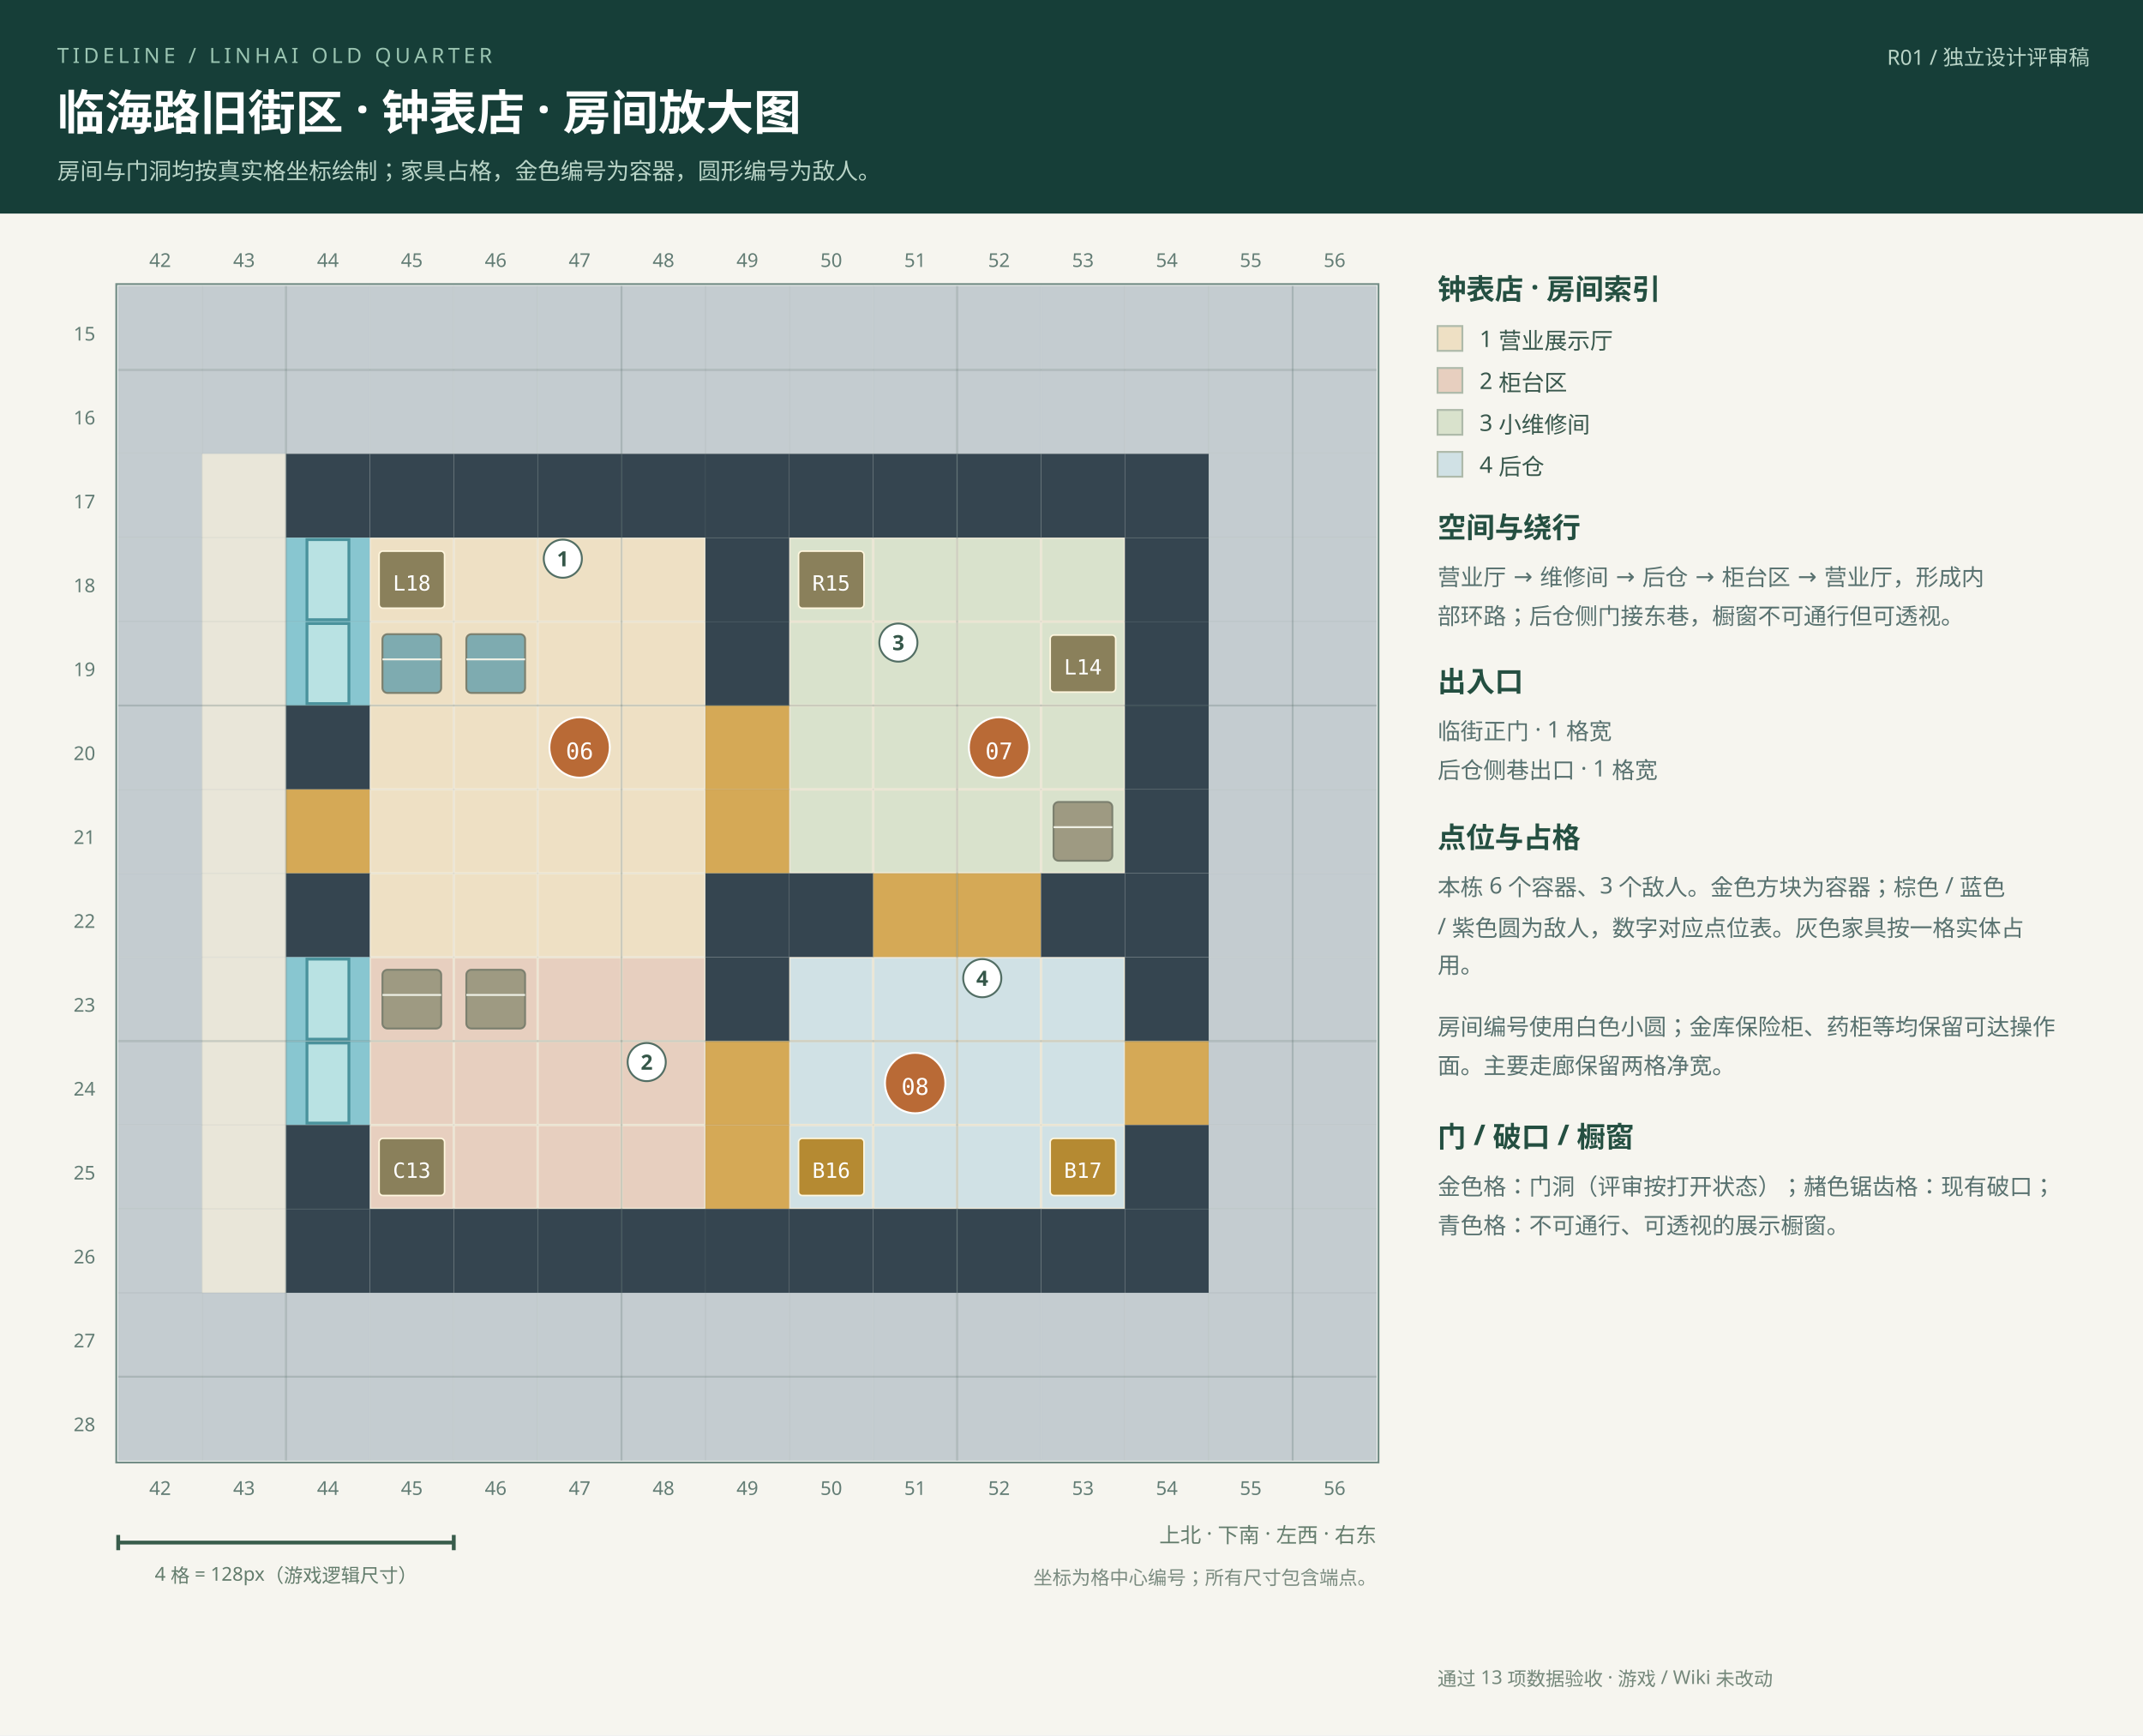
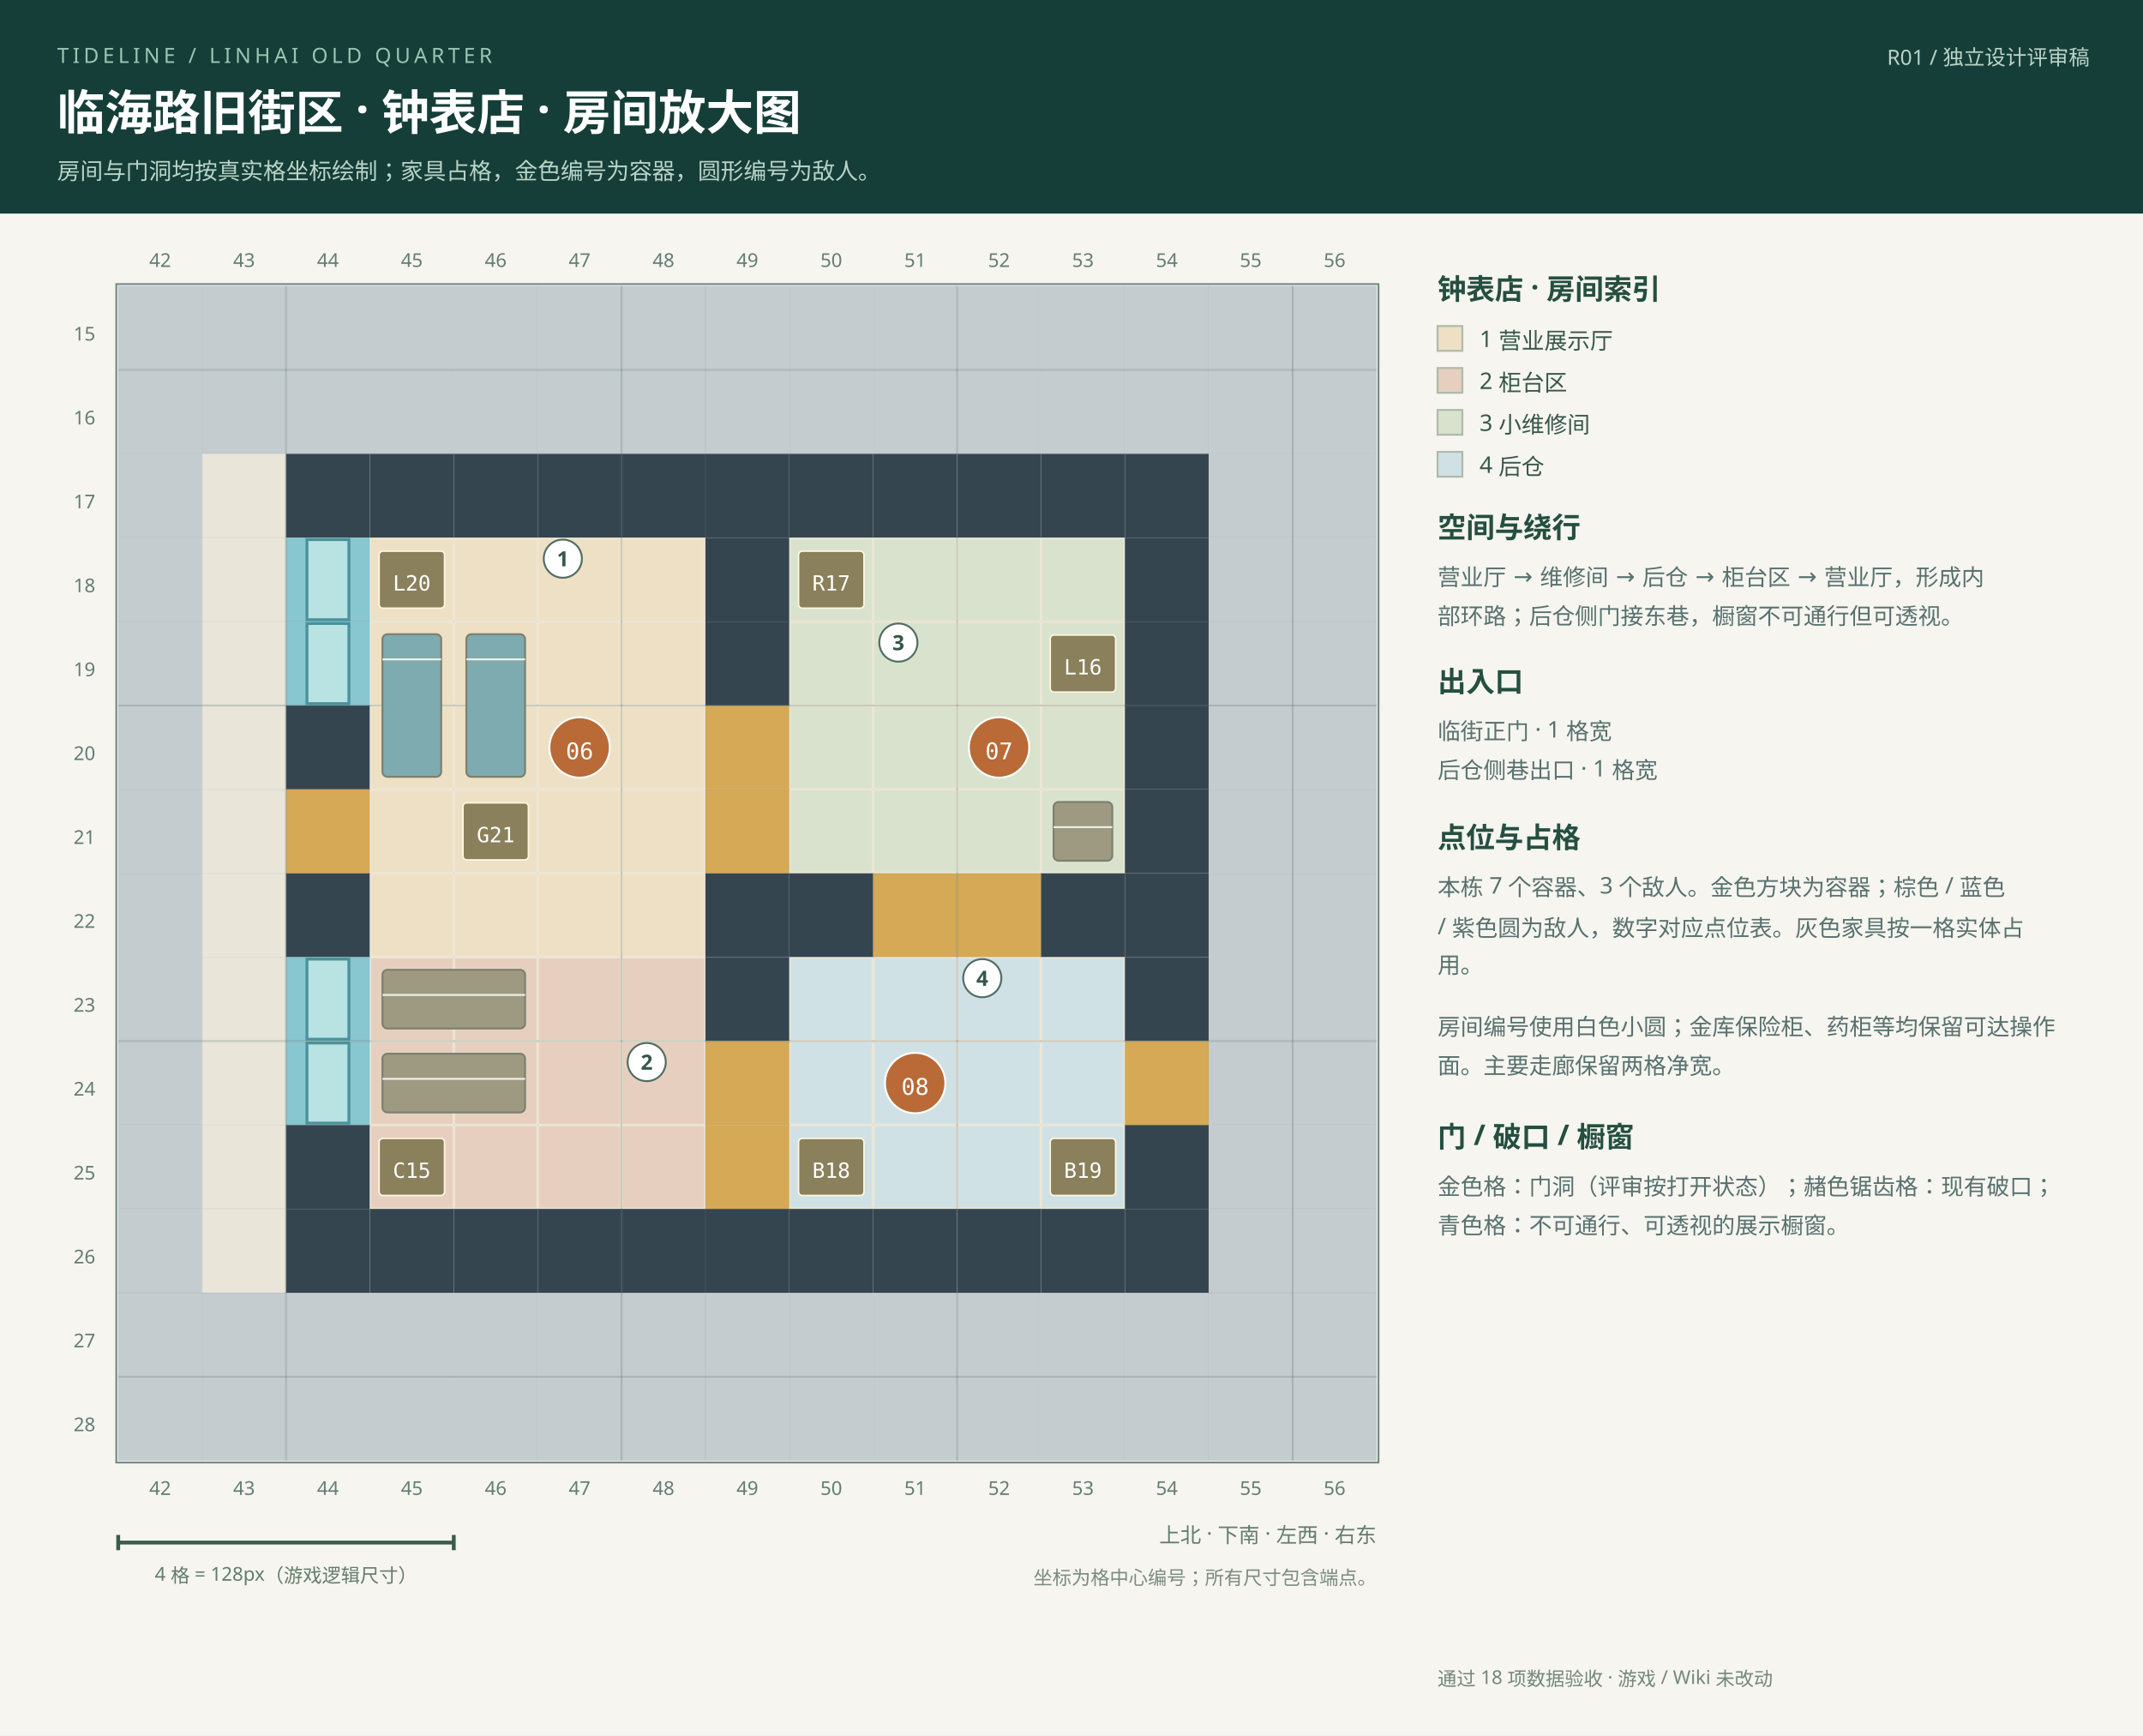
<svg xmlns="http://www.w3.org/2000/svg" width="1124" height="910" viewBox="0 0 1124 910" role="img" aria-labelledby="title desc">
  <g font-family="Microsoft YaHei, PingFang SC, sans-serif">
    <rect x="0" y="0" width="1124" height="910" fill="#f6f5ef" stroke="none" />
    <rect x="0" y="0" width="1124" height="112" fill="#163e38" stroke="none" />
    <text x="30" y="33" font-size="11" fill="#9bc5b2" letter-spacing="2">TIDELINE  /  LINHAI OLD QUARTER</text>
    <text x="30" y="68" font-size="25" fill="#ffffff" font-weight="600">临海路旧街区 · 钟表店 · 房间放大图</text>
    <text x="30" y="94" font-size="12" fill="#b9d4c7">房间与门洞均按真实格坐标绘制；家具占格，金色编号为容器，圆形编号为敌人。</text>
    <text x="1096" y="34" font-size="11" fill="#b9d4c7" text-anchor="end">R01  /  独立设计评审稿</text>
    <rect x="61" y="149" width="662" height="618" fill="#ffffff" stroke="#738d86" />
    <rect x="62" y="150" width="44" height="44" fill="#c4ccd0" stroke="none" />
    <rect x="106" y="150" width="44" height="44" fill="#c4ccd0" stroke="none" />
    <rect x="150" y="150" width="44" height="44" fill="#c4ccd0" stroke="none" />
    <rect x="194" y="150" width="44" height="44" fill="#c4ccd0" stroke="none" />
    <rect x="238" y="150" width="44" height="44" fill="#c4ccd0" stroke="none" />
    <rect x="282" y="150" width="44" height="44" fill="#c4ccd0" stroke="none" />
    <rect x="326" y="150" width="44" height="44" fill="#c4ccd0" stroke="none" />
    <rect x="370" y="150" width="44" height="44" fill="#c4ccd0" stroke="none" />
    <rect x="414" y="150" width="44" height="44" fill="#c4ccd0" stroke="none" />
    <rect x="458" y="150" width="44" height="44" fill="#c4ccd0" stroke="none" />
    <rect x="502" y="150" width="44" height="44" fill="#c4ccd0" stroke="none" />
    <rect x="546" y="150" width="44" height="44" fill="#c4ccd0" stroke="none" />
    <rect x="590" y="150" width="44" height="44" fill="#c4ccd0" stroke="none" />
    <rect x="634" y="150" width="44" height="44" fill="#c4ccd0" stroke="none" />
    <rect x="678" y="150" width="44" height="44" fill="#c4ccd0" stroke="none" />
    <rect x="62" y="194" width="44" height="44" fill="#c4ccd0" stroke="none" />
    <rect x="106" y="194" width="44" height="44" fill="#c4ccd0" stroke="none" />
    <rect x="150" y="194" width="44" height="44" fill="#c4ccd0" stroke="none" />
    <rect x="194" y="194" width="44" height="44" fill="#c4ccd0" stroke="none" />
    <rect x="238" y="194" width="44" height="44" fill="#c4ccd0" stroke="none" />
    <rect x="282" y="194" width="44" height="44" fill="#c4ccd0" stroke="none" />
    <rect x="326" y="194" width="44" height="44" fill="#c4ccd0" stroke="none" />
    <rect x="370" y="194" width="44" height="44" fill="#c4ccd0" stroke="none" />
    <rect x="414" y="194" width="44" height="44" fill="#c4ccd0" stroke="none" />
    <rect x="458" y="194" width="44" height="44" fill="#c4ccd0" stroke="none" />
    <rect x="502" y="194" width="44" height="44" fill="#c4ccd0" stroke="none" />
    <rect x="546" y="194" width="44" height="44" fill="#c4ccd0" stroke="none" />
    <rect x="590" y="194" width="44" height="44" fill="#c4ccd0" stroke="none" />
    <rect x="634" y="194" width="44" height="44" fill="#c4ccd0" stroke="none" />
    <rect x="678" y="194" width="44" height="44" fill="#c4ccd0" stroke="none" />
    <rect x="62" y="238" width="44" height="44" fill="#c4ccd0" stroke="none" />
    <rect x="106" y="238" width="44" height="44" fill="#e9e6d9" stroke="none" />
    <rect x="150" y="238" width="44" height="44" fill="#354550" stroke="none" />
    <rect x="194" y="238" width="44" height="44" fill="#354550" stroke="none" />
    <rect x="238" y="238" width="44" height="44" fill="#354550" stroke="none" />
    <rect x="282" y="238" width="44" height="44" fill="#354550" stroke="none" />
    <rect x="326" y="238" width="44" height="44" fill="#354550" stroke="none" />
    <rect x="370" y="238" width="44" height="44" fill="#354550" stroke="none" />
    <rect x="414" y="238" width="44" height="44" fill="#354550" stroke="none" />
    <rect x="458" y="238" width="44" height="44" fill="#354550" stroke="none" />
    <rect x="502" y="238" width="44" height="44" fill="#354550" stroke="none" />
    <rect x="546" y="238" width="44" height="44" fill="#354550" stroke="none" />
    <rect x="590" y="238" width="44" height="44" fill="#354550" stroke="none" />
    <rect x="634" y="238" width="44" height="44" fill="#c4ccd0" stroke="none" />
    <rect x="678" y="238" width="44" height="44" fill="#c4ccd0" stroke="none" />
    <rect x="62" y="282" width="44" height="44" fill="#c4ccd0" stroke="none" />
    <rect x="106" y="282" width="44" height="44" fill="#e9e6d9" stroke="none" />
    <rect x="150" y="282" width="44" height="44" fill="#88c6d0" stroke="none" />
    <rect x="161" y="283" width="22" height="42" fill="#b9e2e3" stroke="#4a929c" stroke-width="1.5" />
    <rect x="194" y="282" width="44" height="44" fill="#f4ecd9" stroke="none" />
    <rect x="238" y="282" width="44" height="44" fill="#f4ecd9" stroke="none" />
    <rect x="282" y="282" width="44" height="44" fill="#f4ecd9" stroke="none" />
    <rect x="326" y="282" width="44" height="44" fill="#f4ecd9" stroke="none" />
    <rect x="370" y="282" width="44" height="44" fill="#354550" stroke="none" />
    <rect x="414" y="282" width="44" height="44" fill="#f4ecd9" stroke="none" />
    <rect x="458" y="282" width="44" height="44" fill="#f4ecd9" stroke="none" />
    <rect x="502" y="282" width="44" height="44" fill="#f4ecd9" stroke="none" />
    <rect x="546" y="282" width="44" height="44" fill="#f4ecd9" stroke="none" />
    <rect x="590" y="282" width="44" height="44" fill="#354550" stroke="none" />
    <rect x="634" y="282" width="44" height="44" fill="#c4ccd0" stroke="none" />
    <rect x="678" y="282" width="44" height="44" fill="#c4ccd0" stroke="none" />
    <rect x="62" y="326" width="44" height="44" fill="#c4ccd0" stroke="none" />
    <rect x="106" y="326" width="44" height="44" fill="#e9e6d9" stroke="none" />
    <rect x="150" y="326" width="44" height="44" fill="#88c6d0" stroke="none" />
    <rect x="161" y="327" width="22" height="42" fill="#b9e2e3" stroke="#4a929c" stroke-width="1.5" />
    <rect x="194" y="326" width="44" height="44" fill="#f4ecd9" stroke="none" />
    <rect x="238" y="326" width="44" height="44" fill="#f4ecd9" stroke="none" />
    <rect x="282" y="326" width="44" height="44" fill="#f4ecd9" stroke="none" />
    <rect x="326" y="326" width="44" height="44" fill="#f4ecd9" stroke="none" />
    <rect x="370" y="326" width="44" height="44" fill="#354550" stroke="none" />
    <rect x="414" y="326" width="44" height="44" fill="#f4ecd9" stroke="none" />
    <rect x="458" y="326" width="44" height="44" fill="#f4ecd9" stroke="none" />
    <rect x="502" y="326" width="44" height="44" fill="#f4ecd9" stroke="none" />
    <rect x="546" y="326" width="44" height="44" fill="#f4ecd9" stroke="none" />
    <rect x="590" y="326" width="44" height="44" fill="#354550" stroke="none" />
    <rect x="634" y="326" width="44" height="44" fill="#c4ccd0" stroke="none" />
    <rect x="678" y="326" width="44" height="44" fill="#c4ccd0" stroke="none" />
    <rect x="62" y="370" width="44" height="44" fill="#c4ccd0" stroke="none" />
    <rect x="106" y="370" width="44" height="44" fill="#e9e6d9" stroke="none" />
    <rect x="150" y="370" width="44" height="44" fill="#354550" stroke="none" />
    <rect x="194" y="370" width="44" height="44" fill="#f4ecd9" stroke="none" />
    <rect x="238" y="370" width="44" height="44" fill="#f4ecd9" stroke="none" />
    <rect x="282" y="370" width="44" height="44" fill="#f4ecd9" stroke="none" />
    <rect x="326" y="370" width="44" height="44" fill="#f4ecd9" stroke="none" />
    <rect x="370" y="370" width="44" height="44" fill="#d5a956" stroke="none" />
    <rect x="414" y="370" width="44" height="44" fill="#f4ecd9" stroke="none" />
    <rect x="458" y="370" width="44" height="44" fill="#f4ecd9" stroke="none" />
    <rect x="502" y="370" width="44" height="44" fill="#f4ecd9" stroke="none" />
    <rect x="546" y="370" width="44" height="44" fill="#f4ecd9" stroke="none" />
    <rect x="590" y="370" width="44" height="44" fill="#354550" stroke="none" />
    <rect x="634" y="370" width="44" height="44" fill="#c4ccd0" stroke="none" />
    <rect x="678" y="370" width="44" height="44" fill="#c4ccd0" stroke="none" />
    <rect x="62" y="414" width="44" height="44" fill="#c4ccd0" stroke="none" />
    <rect x="106" y="414" width="44" height="44" fill="#e9e6d9" stroke="none" />
    <rect x="150" y="414" width="44" height="44" fill="#d5a956" stroke="none" />
    <rect x="194" y="414" width="44" height="44" fill="#f4ecd9" stroke="none" />
    <rect x="238" y="414" width="44" height="44" fill="#f4ecd9" stroke="none" />
    <rect x="282" y="414" width="44" height="44" fill="#f4ecd9" stroke="none" />
    <rect x="326" y="414" width="44" height="44" fill="#f4ecd9" stroke="none" />
    <rect x="370" y="414" width="44" height="44" fill="#d5a956" stroke="none" />
    <rect x="414" y="414" width="44" height="44" fill="#f4ecd9" stroke="none" />
    <rect x="458" y="414" width="44" height="44" fill="#f4ecd9" stroke="none" />
    <rect x="502" y="414" width="44" height="44" fill="#f4ecd9" stroke="none" />
    <rect x="546" y="414" width="44" height="44" fill="#f4ecd9" stroke="none" />
    <rect x="590" y="414" width="44" height="44" fill="#354550" stroke="none" />
    <rect x="634" y="414" width="44" height="44" fill="#c4ccd0" stroke="none" />
    <rect x="678" y="414" width="44" height="44" fill="#c4ccd0" stroke="none" />
    <rect x="62" y="458" width="44" height="44" fill="#c4ccd0" stroke="none" />
    <rect x="106" y="458" width="44" height="44" fill="#e9e6d9" stroke="none" />
    <rect x="150" y="458" width="44" height="44" fill="#354550" stroke="none" />
    <rect x="194" y="458" width="44" height="44" fill="#f4ecd9" stroke="none" />
    <rect x="238" y="458" width="44" height="44" fill="#f4ecd9" stroke="none" />
    <rect x="282" y="458" width="44" height="44" fill="#f4ecd9" stroke="none" />
    <rect x="326" y="458" width="44" height="44" fill="#f4ecd9" stroke="none" />
    <rect x="370" y="458" width="44" height="44" fill="#354550" stroke="none" />
    <rect x="414" y="458" width="44" height="44" fill="#354550" stroke="none" />
    <rect x="458" y="458" width="44" height="44" fill="#d5a956" stroke="none" />
    <rect x="502" y="458" width="44" height="44" fill="#d5a956" stroke="none" />
    <rect x="546" y="458" width="44" height="44" fill="#354550" stroke="none" />
    <rect x="590" y="458" width="44" height="44" fill="#354550" stroke="none" />
    <rect x="634" y="458" width="44" height="44" fill="#c4ccd0" stroke="none" />
    <rect x="678" y="458" width="44" height="44" fill="#c4ccd0" stroke="none" />
    <rect x="62" y="502" width="44" height="44" fill="#c4ccd0" stroke="none" />
    <rect x="106" y="502" width="44" height="44" fill="#e9e6d9" stroke="none" />
    <rect x="150" y="502" width="44" height="44" fill="#88c6d0" stroke="none" />
    <rect x="161" y="503" width="22" height="42" fill="#b9e2e3" stroke="#4a929c" stroke-width="1.5" />
    <rect x="194" y="502" width="44" height="44" fill="#f4ecd9" stroke="none" />
    <rect x="238" y="502" width="44" height="44" fill="#f4ecd9" stroke="none" />
    <rect x="282" y="502" width="44" height="44" fill="#f4ecd9" stroke="none" />
    <rect x="326" y="502" width="44" height="44" fill="#f4ecd9" stroke="none" />
    <rect x="370" y="502" width="44" height="44" fill="#354550" stroke="none" />
    <rect x="414" y="502" width="44" height="44" fill="#f4ecd9" stroke="none" />
    <rect x="458" y="502" width="44" height="44" fill="#f4ecd9" stroke="none" />
    <rect x="502" y="502" width="44" height="44" fill="#f4ecd9" stroke="none" />
    <rect x="546" y="502" width="44" height="44" fill="#f4ecd9" stroke="none" />
    <rect x="590" y="502" width="44" height="44" fill="#354550" stroke="none" />
    <rect x="634" y="502" width="44" height="44" fill="#c4ccd0" stroke="none" />
    <rect x="678" y="502" width="44" height="44" fill="#c4ccd0" stroke="none" />
    <rect x="62" y="546" width="44" height="44" fill="#c4ccd0" stroke="none" />
    <rect x="106" y="546" width="44" height="44" fill="#e9e6d9" stroke="none" />
    <rect x="150" y="546" width="44" height="44" fill="#88c6d0" stroke="none" />
    <rect x="161" y="547" width="22" height="42" fill="#b9e2e3" stroke="#4a929c" stroke-width="1.5" />
    <rect x="194" y="546" width="44" height="44" fill="#f4ecd9" stroke="none" />
    <rect x="238" y="546" width="44" height="44" fill="#f4ecd9" stroke="none" />
    <rect x="282" y="546" width="44" height="44" fill="#f4ecd9" stroke="none" />
    <rect x="326" y="546" width="44" height="44" fill="#f4ecd9" stroke="none" />
    <rect x="370" y="546" width="44" height="44" fill="#d5a956" stroke="none" />
    <rect x="414" y="546" width="44" height="44" fill="#f4ecd9" stroke="none" />
    <rect x="458" y="546" width="44" height="44" fill="#f4ecd9" stroke="none" />
    <rect x="502" y="546" width="44" height="44" fill="#f4ecd9" stroke="none" />
    <rect x="546" y="546" width="44" height="44" fill="#f4ecd9" stroke="none" />
    <rect x="590" y="546" width="44" height="44" fill="#d5a956" stroke="none" />
    <rect x="634" y="546" width="44" height="44" fill="#c4ccd0" stroke="none" />
    <rect x="678" y="546" width="44" height="44" fill="#c4ccd0" stroke="none" />
    <rect x="62" y="590" width="44" height="44" fill="#c4ccd0" stroke="none" />
    <rect x="106" y="590" width="44" height="44" fill="#e9e6d9" stroke="none" />
    <rect x="150" y="590" width="44" height="44" fill="#354550" stroke="none" />
    <rect x="194" y="590" width="44" height="44" fill="#f4ecd9" stroke="none" />
    <rect x="238" y="590" width="44" height="44" fill="#f4ecd9" stroke="none" />
    <rect x="282" y="590" width="44" height="44" fill="#f4ecd9" stroke="none" />
    <rect x="326" y="590" width="44" height="44" fill="#f4ecd9" stroke="none" />
    <rect x="370" y="590" width="44" height="44" fill="#d5a956" stroke="none" />
    <rect x="414" y="590" width="44" height="44" fill="#f4ecd9" stroke="none" />
    <rect x="458" y="590" width="44" height="44" fill="#f4ecd9" stroke="none" />
    <rect x="502" y="590" width="44" height="44" fill="#f4ecd9" stroke="none" />
    <rect x="546" y="590" width="44" height="44" fill="#f4ecd9" stroke="none" />
    <rect x="590" y="590" width="44" height="44" fill="#354550" stroke="none" />
    <rect x="634" y="590" width="44" height="44" fill="#c4ccd0" stroke="none" />
    <rect x="678" y="590" width="44" height="44" fill="#c4ccd0" stroke="none" />
    <rect x="62" y="634" width="44" height="44" fill="#c4ccd0" stroke="none" />
    <rect x="106" y="634" width="44" height="44" fill="#e9e6d9" stroke="none" />
    <rect x="150" y="634" width="44" height="44" fill="#354550" stroke="none" />
    <rect x="194" y="634" width="44" height="44" fill="#354550" stroke="none" />
    <rect x="238" y="634" width="44" height="44" fill="#354550" stroke="none" />
    <rect x="282" y="634" width="44" height="44" fill="#354550" stroke="none" />
    <rect x="326" y="634" width="44" height="44" fill="#354550" stroke="none" />
    <rect x="370" y="634" width="44" height="44" fill="#354550" stroke="none" />
    <rect x="414" y="634" width="44" height="44" fill="#354550" stroke="none" />
    <rect x="458" y="634" width="44" height="44" fill="#354550" stroke="none" />
    <rect x="502" y="634" width="44" height="44" fill="#354550" stroke="none" />
    <rect x="546" y="634" width="44" height="44" fill="#354550" stroke="none" />
    <rect x="590" y="634" width="44" height="44" fill="#354550" stroke="none" />
    <rect x="634" y="634" width="44" height="44" fill="#c4ccd0" stroke="none" />
    <rect x="678" y="634" width="44" height="44" fill="#c4ccd0" stroke="none" />
    <rect x="62" y="678" width="44" height="44" fill="#c4ccd0" stroke="none" />
    <rect x="106" y="678" width="44" height="44" fill="#c4ccd0" stroke="none" />
    <rect x="150" y="678" width="44" height="44" fill="#c4ccd0" stroke="none" />
    <rect x="194" y="678" width="44" height="44" fill="#c4ccd0" stroke="none" />
    <rect x="238" y="678" width="44" height="44" fill="#c4ccd0" stroke="none" />
    <rect x="282" y="678" width="44" height="44" fill="#c4ccd0" stroke="none" />
    <rect x="326" y="678" width="44" height="44" fill="#c4ccd0" stroke="none" />
    <rect x="370" y="678" width="44" height="44" fill="#c4ccd0" stroke="none" />
    <rect x="414" y="678" width="44" height="44" fill="#c4ccd0" stroke="none" />
    <rect x="458" y="678" width="44" height="44" fill="#c4ccd0" stroke="none" />
    <rect x="502" y="678" width="44" height="44" fill="#c4ccd0" stroke="none" />
    <rect x="546" y="678" width="44" height="44" fill="#c4ccd0" stroke="none" />
    <rect x="590" y="678" width="44" height="44" fill="#c4ccd0" stroke="none" />
    <rect x="634" y="678" width="44" height="44" fill="#c4ccd0" stroke="none" />
    <rect x="678" y="678" width="44" height="44" fill="#c4ccd0" stroke="none" />
    <rect x="62" y="722" width="44" height="44" fill="#c4ccd0" stroke="none" />
    <rect x="106" y="722" width="44" height="44" fill="#c4ccd0" stroke="none" />
    <rect x="150" y="722" width="44" height="44" fill="#c4ccd0" stroke="none" />
    <rect x="194" y="722" width="44" height="44" fill="#c4ccd0" stroke="none" />
    <rect x="238" y="722" width="44" height="44" fill="#c4ccd0" stroke="none" />
    <rect x="282" y="722" width="44" height="44" fill="#c4ccd0" stroke="none" />
    <rect x="326" y="722" width="44" height="44" fill="#c4ccd0" stroke="none" />
    <rect x="370" y="722" width="44" height="44" fill="#c4ccd0" stroke="none" />
    <rect x="414" y="722" width="44" height="44" fill="#c4ccd0" stroke="none" />
    <rect x="458" y="722" width="44" height="44" fill="#c4ccd0" stroke="none" />
    <rect x="502" y="722" width="44" height="44" fill="#c4ccd0" stroke="none" />
    <rect x="546" y="722" width="44" height="44" fill="#c4ccd0" stroke="none" />
    <rect x="590" y="722" width="44" height="44" fill="#c4ccd0" stroke="none" />
    <rect x="634" y="722" width="44" height="44" fill="#c4ccd0" stroke="none" />
    <rect x="678" y="722" width="44" height="44" fill="#c4ccd0" stroke="none" />
    <rect x="194.6" y="282.6" width="42.8" height="42.8" fill="#eee0c4" stroke="none" />
    <rect x="238.6" y="282.6" width="42.8" height="42.8" fill="#eee0c4" stroke="none" />
    <rect x="282.6" y="282.6" width="42.8" height="42.8" fill="#eee0c4" stroke="none" />
    <rect x="326.6" y="282.6" width="42.8" height="42.8" fill="#eee0c4" stroke="none" />
    <rect x="194.6" y="326.6" width="42.8" height="42.8" fill="#eee0c4" stroke="none" />
    <rect x="238.6" y="326.6" width="42.8" height="42.8" fill="#eee0c4" stroke="none" />
    <rect x="282.6" y="326.6" width="42.8" height="42.8" fill="#eee0c4" stroke="none" />
    <rect x="326.6" y="326.6" width="42.8" height="42.8" fill="#eee0c4" stroke="none" />
    <rect x="194.6" y="370.6" width="42.8" height="42.8" fill="#eee0c4" stroke="none" />
    <rect x="238.6" y="370.6" width="42.8" height="42.8" fill="#eee0c4" stroke="none" />
    <rect x="282.6" y="370.6" width="42.8" height="42.8" fill="#eee0c4" stroke="none" />
    <rect x="326.6" y="370.6" width="42.8" height="42.8" fill="#eee0c4" stroke="none" />
    <rect x="194.6" y="414.6" width="42.8" height="42.8" fill="#eee0c4" stroke="none" />
    <rect x="238.6" y="414.6" width="42.8" height="42.8" fill="#eee0c4" stroke="none" />
    <rect x="282.6" y="414.6" width="42.8" height="42.8" fill="#eee0c4" stroke="none" />
    <rect x="326.6" y="414.6" width="42.8" height="42.8" fill="#eee0c4" stroke="none" />
    <rect x="194.6" y="458.6" width="42.8" height="42.8" fill="#eee0c4" stroke="none" />
    <rect x="238.6" y="458.6" width="42.8" height="42.8" fill="#eee0c4" stroke="none" />
    <rect x="282.6" y="458.6" width="42.8" height="42.8" fill="#eee0c4" stroke="none" />
    <rect x="326.6" y="458.6" width="42.8" height="42.8" fill="#eee0c4" stroke="none" />
    <rect x="194.6" y="502.6" width="42.8" height="42.8" fill="#e7cfbf" stroke="none" />
    <rect x="238.6" y="502.6" width="42.8" height="42.8" fill="#e7cfbf" stroke="none" />
    <rect x="282.6" y="502.6" width="42.8" height="42.8" fill="#e7cfbf" stroke="none" />
    <rect x="326.6" y="502.6" width="42.8" height="42.8" fill="#e7cfbf" stroke="none" />
    <rect x="194.6" y="546.6" width="42.8" height="42.8" fill="#e7cfbf" stroke="none" />
    <rect x="238.6" y="546.6" width="42.8" height="42.8" fill="#e7cfbf" stroke="none" />
    <rect x="282.6" y="546.6" width="42.8" height="42.8" fill="#e7cfbf" stroke="none" />
    <rect x="326.6" y="546.6" width="42.8" height="42.8" fill="#e7cfbf" stroke="none" />
    <rect x="194.6" y="590.6" width="42.8" height="42.8" fill="#e7cfbf" stroke="none" />
    <rect x="238.6" y="590.6" width="42.8" height="42.8" fill="#e7cfbf" stroke="none" />
    <rect x="282.6" y="590.6" width="42.8" height="42.8" fill="#e7cfbf" stroke="none" />
    <rect x="326.6" y="590.6" width="42.8" height="42.8" fill="#e7cfbf" stroke="none" />
    <rect x="414.6" y="282.6" width="42.8" height="42.8" fill="#d9e2cc" stroke="none" />
    <rect x="458.6" y="282.6" width="42.8" height="42.8" fill="#d9e2cc" stroke="none" />
    <rect x="502.6" y="282.6" width="42.8" height="42.8" fill="#d9e2cc" stroke="none" />
    <rect x="546.6" y="282.6" width="42.8" height="42.8" fill="#d9e2cc" stroke="none" />
    <rect x="414.6" y="326.6" width="42.8" height="42.8" fill="#d9e2cc" stroke="none" />
    <rect x="458.6" y="326.6" width="42.8" height="42.8" fill="#d9e2cc" stroke="none" />
    <rect x="502.6" y="326.6" width="42.8" height="42.8" fill="#d9e2cc" stroke="none" />
    <rect x="546.6" y="326.6" width="42.8" height="42.8" fill="#d9e2cc" stroke="none" />
    <rect x="414.6" y="370.6" width="42.8" height="42.8" fill="#d9e2cc" stroke="none" />
    <rect x="458.6" y="370.6" width="42.8" height="42.8" fill="#d9e2cc" stroke="none" />
    <rect x="502.6" y="370.6" width="42.8" height="42.8" fill="#d9e2cc" stroke="none" />
    <rect x="546.6" y="370.6" width="42.8" height="42.8" fill="#d9e2cc" stroke="none" />
    <rect x="414.6" y="414.6" width="42.8" height="42.8" fill="#d9e2cc" stroke="none" />
    <rect x="458.6" y="414.6" width="42.8" height="42.8" fill="#d9e2cc" stroke="none" />
    <rect x="502.6" y="414.6" width="42.8" height="42.8" fill="#d9e2cc" stroke="none" />
    <rect x="546.6" y="414.6" width="42.8" height="42.8" fill="#d9e2cc" stroke="none" />
    <rect x="414.6" y="502.6" width="42.8" height="42.8" fill="#d0e1e5" stroke="none" />
    <rect x="458.6" y="502.6" width="42.8" height="42.8" fill="#d0e1e5" stroke="none" />
    <rect x="502.6" y="502.6" width="42.8" height="42.8" fill="#d0e1e5" stroke="none" />
    <rect x="546.6" y="502.6" width="42.8" height="42.8" fill="#d0e1e5" stroke="none" />
    <rect x="414.6" y="546.6" width="42.8" height="42.8" fill="#d0e1e5" stroke="none" />
    <rect x="458.6" y="546.6" width="42.8" height="42.8" fill="#d0e1e5" stroke="none" />
    <rect x="502.6" y="546.6" width="42.8" height="42.8" fill="#d0e1e5" stroke="none" />
    <rect x="546.6" y="546.6" width="42.8" height="42.8" fill="#d0e1e5" stroke="none" />
    <rect x="414.6" y="590.6" width="42.8" height="42.8" fill="#d0e1e5" stroke="none" />
    <rect x="458.6" y="590.6" width="42.8" height="42.8" fill="#d0e1e5" stroke="none" />
    <rect x="502.6" y="590.6" width="42.8" height="42.8" fill="#d0e1e5" stroke="none" />
    <rect x="546.6" y="590.6" width="42.8" height="42.8" fill="#d0e1e5" stroke="none" />
    <path d="M62,150v616" stroke="#5c706c" stroke-opacity="0.1" stroke-width="0.6" />
    <path d="M106,150v616" stroke="#5c706c" stroke-opacity="0.1" stroke-width="0.6" />
    <path d="M150,150v616" stroke="#5c706c" stroke-opacity="0.27" stroke-width="1" />
    <path d="M194,150v616" stroke="#5c706c" stroke-opacity="0.1" stroke-width="0.6" />
    <path d="M238,150v616" stroke="#5c706c" stroke-opacity="0.1" stroke-width="0.6" />
    <path d="M282,150v616" stroke="#5c706c" stroke-opacity="0.1" stroke-width="0.6" />
    <path d="M326,150v616" stroke="#5c706c" stroke-opacity="0.27" stroke-width="1" />
    <path d="M370,150v616" stroke="#5c706c" stroke-opacity="0.1" stroke-width="0.6" />
    <path d="M414,150v616" stroke="#5c706c" stroke-opacity="0.1" stroke-width="0.6" />
    <path d="M458,150v616" stroke="#5c706c" stroke-opacity="0.1" stroke-width="0.6" />
    <path d="M502,150v616" stroke="#5c706c" stroke-opacity="0.27" stroke-width="1" />
    <path d="M546,150v616" stroke="#5c706c" stroke-opacity="0.1" stroke-width="0.6" />
    <path d="M590,150v616" stroke="#5c706c" stroke-opacity="0.1" stroke-width="0.6" />
    <path d="M634,150v616" stroke="#5c706c" stroke-opacity="0.1" stroke-width="0.6" />
    <path d="M678,150v616" stroke="#5c706c" stroke-opacity="0.27" stroke-width="1" />
    <path d="M722,150v616" stroke="#5c706c" stroke-opacity="0.1" stroke-width="0.6" />
    <path d="M62,150h660" stroke="#5c706c" stroke-opacity="0.1" stroke-width="0.6" />
    <path d="M62,194h660" stroke="#5c706c" stroke-opacity="0.27" stroke-width="1" />
    <path d="M62,238h660" stroke="#5c706c" stroke-opacity="0.1" stroke-width="0.6" />
    <path d="M62,282h660" stroke="#5c706c" stroke-opacity="0.1" stroke-width="0.6" />
    <path d="M62,326h660" stroke="#5c706c" stroke-opacity="0.1" stroke-width="0.6" />
    <path d="M62,370h660" stroke="#5c706c" stroke-opacity="0.27" stroke-width="1" />
    <path d="M62,414h660" stroke="#5c706c" stroke-opacity="0.1" stroke-width="0.6" />
    <path d="M62,458h660" stroke="#5c706c" stroke-opacity="0.1" stroke-width="0.6" />
    <path d="M62,502h660" stroke="#5c706c" stroke-opacity="0.1" stroke-width="0.6" />
    <path d="M62,546h660" stroke="#5c706c" stroke-opacity="0.27" stroke-width="1" />
    <path d="M62,590h660" stroke="#5c706c" stroke-opacity="0.1" stroke-width="0.6" />
    <path d="M62,634h660" stroke="#5c706c" stroke-opacity="0.1" stroke-width="0.6" />
    <path d="M62,678h660" stroke="#5c706c" stroke-opacity="0.1" stroke-width="0.6" />
    <path d="M62,722h660" stroke="#5c706c" stroke-opacity="0.27" stroke-width="1" />
    <path d="M62,766h660" stroke="#5c706c" stroke-opacity="0.1" stroke-width="0.6" />
    <text x="84" y="140" font-size="10" fill="#627c74" text-anchor="middle">42</text>
    <text x="84" y="784" font-size="10" fill="#627c74" text-anchor="middle">42</text>
    <text x="128" y="140" font-size="10" fill="#627c74" text-anchor="middle">43</text>
    <text x="128" y="784" font-size="10" fill="#627c74" text-anchor="middle">43</text>
    <text x="172" y="140" font-size="10" fill="#627c74" text-anchor="middle">44</text>
    <text x="172" y="784" font-size="10" fill="#627c74" text-anchor="middle">44</text>
    <text x="216" y="140" font-size="10" fill="#627c74" text-anchor="middle">45</text>
    <text x="216" y="784" font-size="10" fill="#627c74" text-anchor="middle">45</text>
    <text x="260" y="140" font-size="10" fill="#627c74" text-anchor="middle">46</text>
    <text x="260" y="784" font-size="10" fill="#627c74" text-anchor="middle">46</text>
    <text x="304" y="140" font-size="10" fill="#627c74" text-anchor="middle">47</text>
    <text x="304" y="784" font-size="10" fill="#627c74" text-anchor="middle">47</text>
    <text x="348" y="140" font-size="10" fill="#627c74" text-anchor="middle">48</text>
    <text x="348" y="784" font-size="10" fill="#627c74" text-anchor="middle">48</text>
    <text x="392" y="140" font-size="10" fill="#627c74" text-anchor="middle">49</text>
    <text x="392" y="784" font-size="10" fill="#627c74" text-anchor="middle">49</text>
    <text x="436" y="140" font-size="10" fill="#627c74" text-anchor="middle">50</text>
    <text x="436" y="784" font-size="10" fill="#627c74" text-anchor="middle">50</text>
    <text x="480" y="140" font-size="10" fill="#627c74" text-anchor="middle">51</text>
    <text x="480" y="784" font-size="10" fill="#627c74" text-anchor="middle">51</text>
    <text x="524" y="140" font-size="10" fill="#627c74" text-anchor="middle">52</text>
    <text x="524" y="784" font-size="10" fill="#627c74" text-anchor="middle">52</text>
    <text x="568" y="140" font-size="10" fill="#627c74" text-anchor="middle">53</text>
    <text x="568" y="784" font-size="10" fill="#627c74" text-anchor="middle">53</text>
    <text x="612" y="140" font-size="10" fill="#627c74" text-anchor="middle">54</text>
    <text x="612" y="784" font-size="10" fill="#627c74" text-anchor="middle">54</text>
    <text x="656" y="140" font-size="10" fill="#627c74" text-anchor="middle">55</text>
    <text x="656" y="784" font-size="10" fill="#627c74" text-anchor="middle">55</text>
    <text x="700" y="140" font-size="10" fill="#627c74" text-anchor="middle">56</text>
    <text x="700" y="784" font-size="10" fill="#627c74" text-anchor="middle">56</text>
    <text x="50" y="178.6" font-size="10" fill="#627c74" text-anchor="end">15</text>
    <text x="50" y="222.6" font-size="10" fill="#627c74" text-anchor="end">16</text>
    <text x="50" y="266.6" font-size="10" fill="#627c74" text-anchor="end">17</text>
    <text x="50" y="310.6" font-size="10" fill="#627c74" text-anchor="end">18</text>
    <text x="50" y="354.6" font-size="10" fill="#627c74" text-anchor="end">19</text>
    <text x="50" y="398.6" font-size="10" fill="#627c74" text-anchor="end">20</text>
    <text x="50" y="442.6" font-size="10" fill="#627c74" text-anchor="end">21</text>
    <text x="50" y="486.6" font-size="10" fill="#627c74" text-anchor="end">22</text>
    <text x="50" y="530.6" font-size="10" fill="#627c74" text-anchor="end">23</text>
    <text x="50" y="574.6" font-size="10" fill="#627c74" text-anchor="end">24</text>
    <text x="50" y="618.6" font-size="10" fill="#627c74" text-anchor="end">25</text>
    <text x="50" y="662.6" font-size="10" fill="#627c74" text-anchor="end">26</text>
    <text x="50" y="706.6" font-size="10" fill="#627c74" text-anchor="end">27</text>
    <text x="50" y="750.6" font-size="10" fill="#627c74" text-anchor="end">28</text>
-     <rect x="200.6" y="332.6" width="30.8" height="30.8" fill="#7eabb0" stroke="#7c806f" rx="2.64" />
+     <rect x="200.6" y="332.6" width="30.8" height="74.8" fill="#7eabb0" stroke="#7c806f" rx="2.64" />
    <path d="M200.6,345.8h30.8" stroke="#eef0e5" stroke-width="1" />
-     <rect x="244.6" y="332.6" width="30.8" height="30.8" fill="#7eabb0" stroke="#7c806f" rx="2.64" />
+     <rect x="244.6" y="332.6" width="30.8" height="74.8" fill="#7eabb0" stroke="#7c806f" rx="2.64" />
    <path d="M244.6,345.8h30.8" stroke="#eef0e5" stroke-width="1" />
-     <rect x="200.6" y="508.6" width="30.8" height="30.8" fill="#9e9a82" stroke="#7c806f" rx="2.64" />
-     <path d="M200.6,521.8h30.8" stroke="#eef0e5" stroke-width="1" />
-     <rect x="244.6" y="508.6" width="30.8" height="30.8" fill="#9e9a82" stroke="#7c806f" rx="2.64" />
-     <path d="M244.6,521.8h30.8" stroke="#eef0e5" stroke-width="1" />
+     <rect x="200.6" y="552.6" width="74.8" height="30.8" fill="#9e9a82" stroke="#7c806f" rx="2.64" />
+     <path d="M200.6,565.8h74.8" stroke="#eef0e5" stroke-width="1" />
+     <rect x="200.6" y="508.6" width="74.8" height="30.8" fill="#9e9a82" stroke="#7c806f" rx="2.64" />
+     <path d="M200.6,521.8h74.8" stroke="#eef0e5" stroke-width="1" />
    <rect x="552.6" y="420.6" width="30.8" height="30.8" fill="#9e9a82" stroke="#7c806f" rx="2.64" />
    <path d="M552.6,433.8h30.8" stroke="#eef0e5" stroke-width="1" />
    <rect x="198.84" y="597.04" width="34.32" height="29.92" fill="#8a805b" stroke="#fff7df" stroke-width=".8" rx="2" />
-     <text x="216" y="617.72" font-size="11" fill="#ffffff" text-anchor="middle" font-family="Consolas, monospace">C13</text>
+     <text x="216" y="617.72" font-size="11" fill="#ffffff" text-anchor="middle" font-family="Consolas, monospace">C15</text>
    <rect x="550.84" y="333.04" width="34.32" height="29.92" fill="#8a805b" stroke="#fff7df" stroke-width=".8" rx="2" />
-     <text x="568" y="353.72" font-size="11" fill="#ffffff" text-anchor="middle" font-family="Consolas, monospace">L14</text>
+     <text x="568" y="353.72" font-size="11" fill="#ffffff" text-anchor="middle" font-family="Consolas, monospace">L16</text>
    <rect x="418.84" y="289.04" width="34.32" height="29.92" fill="#8a805b" stroke="#fff7df" stroke-width=".8" rx="2" />
-     <text x="436" y="309.72" font-size="11" fill="#ffffff" text-anchor="middle" font-family="Consolas, monospace">R15</text>
-     <rect x="418.84" y="597.04" width="34.32" height="29.92" fill="#b58a32" stroke="#fff7df" stroke-width=".8" rx="2" />
-     <text x="436" y="617.72" font-size="11" fill="#ffffff" text-anchor="middle" font-family="Consolas, monospace">B16</text>
-     <rect x="550.84" y="597.04" width="34.32" height="29.92" fill="#b58a32" stroke="#fff7df" stroke-width=".8" rx="2" />
-     <text x="568" y="617.72" font-size="11" fill="#ffffff" text-anchor="middle" font-family="Consolas, monospace">B17</text>
+     <text x="436" y="309.72" font-size="11" fill="#ffffff" text-anchor="middle" font-family="Consolas, monospace">R17</text>
+     <rect x="418.84" y="597.04" width="34.32" height="29.92" fill="#8a805b" stroke="#fff7df" stroke-width=".8" rx="2" />
+     <text x="436" y="617.72" font-size="11" fill="#ffffff" text-anchor="middle" font-family="Consolas, monospace">B18</text>
+     <rect x="550.84" y="597.04" width="34.32" height="29.92" fill="#8a805b" stroke="#fff7df" stroke-width=".8" rx="2" />
+     <text x="568" y="617.72" font-size="11" fill="#ffffff" text-anchor="middle" font-family="Consolas, monospace">B19</text>
    <rect x="198.84" y="289.04" width="34.32" height="29.92" fill="#8a805b" stroke="#fff7df" stroke-width=".8" rx="2" />
-     <text x="216" y="309.72" font-size="11" fill="#ffffff" text-anchor="middle" font-family="Consolas, monospace">L18</text>
+     <text x="216" y="309.72" font-size="11" fill="#ffffff" text-anchor="middle" font-family="Consolas, monospace">L20</text>
+     <rect x="242.84" y="421.04" width="34.32" height="29.92" fill="#8a805b" stroke="#fff7df" stroke-width=".8" rx="2" />
+     <text x="260" y="441.72" font-size="11" fill="#ffffff" text-anchor="middle" font-family="Consolas, monospace">G21</text>
    <circle cx="304" cy="392" r="15.84" fill="#b96a36" stroke="#fff" />
    <text x="304" y="398.16" font-size="12" fill="#fff" text-anchor="middle" font-family="Consolas, monospace">06</text>
    <circle cx="524" cy="392" r="15.84" fill="#b96a36" stroke="#fff" />
    <text x="524" y="398.16" font-size="12" fill="#fff" text-anchor="middle" font-family="Consolas, monospace">07</text>
    <circle cx="480" cy="568" r="15.84" fill="#b96a36" stroke="#fff" />
    <text x="480" y="574.16" font-size="12" fill="#fff" text-anchor="middle" font-family="Consolas, monospace">08</text>
    <circle cx="295.2" cy="293" r="10" fill="#fff" stroke="#526e64" />
    <text x="295.2" y="297" font-size="11" fill="#355749" text-anchor="middle" font-weight="bold">1</text>
    <circle cx="339.2" cy="557" r="10" fill="#fff" stroke="#526e64" />
    <text x="339.2" y="561" font-size="11" fill="#355749" text-anchor="middle" font-weight="bold">2</text>
    <circle cx="471.2" cy="337" r="10" fill="#fff" stroke="#526e64" />
    <text x="471.2" y="341" font-size="11" fill="#355749" text-anchor="middle" font-weight="bold">3</text>
    <circle cx="515.2" cy="513" r="10" fill="#fff" stroke="#526e64" />
    <text x="515.2" y="517" font-size="11" fill="#355749" text-anchor="middle" font-weight="bold">4</text>
    <text x="754" y="157" font-size="15" fill="#244f41" font-weight="600">钟表店 · 房间索引</text>
    <rect x="754" y="171" width="13" height="13" fill="#eee0c4" stroke="#aebaaa" />
    <text x="776" y="182" font-size="12" fill="#38574c">1  营业展示厅</text>
    <rect x="754" y="193" width="13" height="13" fill="#e7cfbf" stroke="#aebaaa" />
    <text x="776" y="204" font-size="12" fill="#38574c">2  柜台区</text>
    <rect x="754" y="215" width="13" height="13" fill="#d9e2cc" stroke="#aebaaa" />
    <text x="776" y="226" font-size="12" fill="#38574c">3  小维修间</text>
    <rect x="754" y="237" width="13" height="13" fill="#d0e1e5" stroke="#aebaaa" />
    <text x="776" y="248" font-size="12" fill="#38574c">4  后仓</text>
    <text x="754" y="282" font-size="15" fill="#244f41" font-weight="600">空间与绕行</text>
    <text x="754" y="307" font-size="12" fill="#58716f">营业厅 → 维修间 → 后仓 → 柜台区 → 营业厅，形成内</text>
    <text x="754" y="327.4" font-size="12" fill="#58716f">部环路；后仓侧门接东巷，橱窗不可通行但可透视。</text>
    <text x="754" y="362.8" font-size="15" fill="#244f41" font-weight="600">出入口</text>
    <text x="754" y="387.8" font-size="12" fill="#58716f">临街正门 · 1 格宽</text>
    <text x="754" y="408.2" font-size="12" fill="#58716f">后仓侧巷出口 · 1 格宽</text>
    <text x="754" y="444.6" font-size="15" fill="#244f41" font-weight="600">点位与占格</text>
-     <text x="754" y="469.6" font-size="12" fill="#58716f">本栋 6 个容器、3 个敌人。金色方块为容器；棕色 / 蓝色</text>
+     <text x="754" y="469.6" font-size="12" fill="#58716f">本栋 7 个容器、3 个敌人。金色方块为容器；棕色 / 蓝色</text>
    <text x="754" y="490" font-size="12" fill="#58716f"> / 紫色圆为敌人，数字对应点位表。灰色家具按一格实体占</text>
    <text x="754" y="510.4" font-size="12" fill="#58716f">用。</text>
    <text x="754" y="542.8" font-size="12" fill="#58716f">房间编号使用白色小圆；金库保险柜、药柜等均保留可达操作</text>
    <text x="754" y="563.2" font-size="12" fill="#58716f">面。主要走廊保留两格净宽。</text>
    <text x="754" y="601.6" font-size="15" fill="#244f41" font-weight="600">门 / 破口 / 橱窗</text>
    <text x="754" y="626.6" font-size="12" fill="#58716f">金色格：门洞（评审按打开状态）；赭色锯齿格：现有破口；</text>
    <text x="754" y="647" font-size="12" fill="#58716f">青色格：不可通行、可透视的展示橱窗。</text>
    <path d="M62,809h176m-176,-4v8m176,-8v8" stroke="#385c4b" stroke-width="2" />
    <text x="150" y="829" font-size="10" fill="#637c6c" text-anchor="middle">4 格 = 128px（游戏逻辑尺寸）</text>
    <text x="722" y="809" font-size="11" fill="#637c6c" text-anchor="end">上北 · 下南 · 左西 · 右东</text>
    <text x="722" y="831" font-size="10" fill="#7a8b80" text-anchor="end">坐标为格中心编号；所有尺寸包含端点。</text>
-     <text x="754" y="884" font-size="10" fill="#74877a">通过 13 项数据验收 · 游戏 / Wiki 未改动</text>
+     <text x="754" y="884" font-size="10" fill="#74877a">通过 18 项数据验收 · 游戏 / Wiki 未改动</text>
  </g>
</svg>
